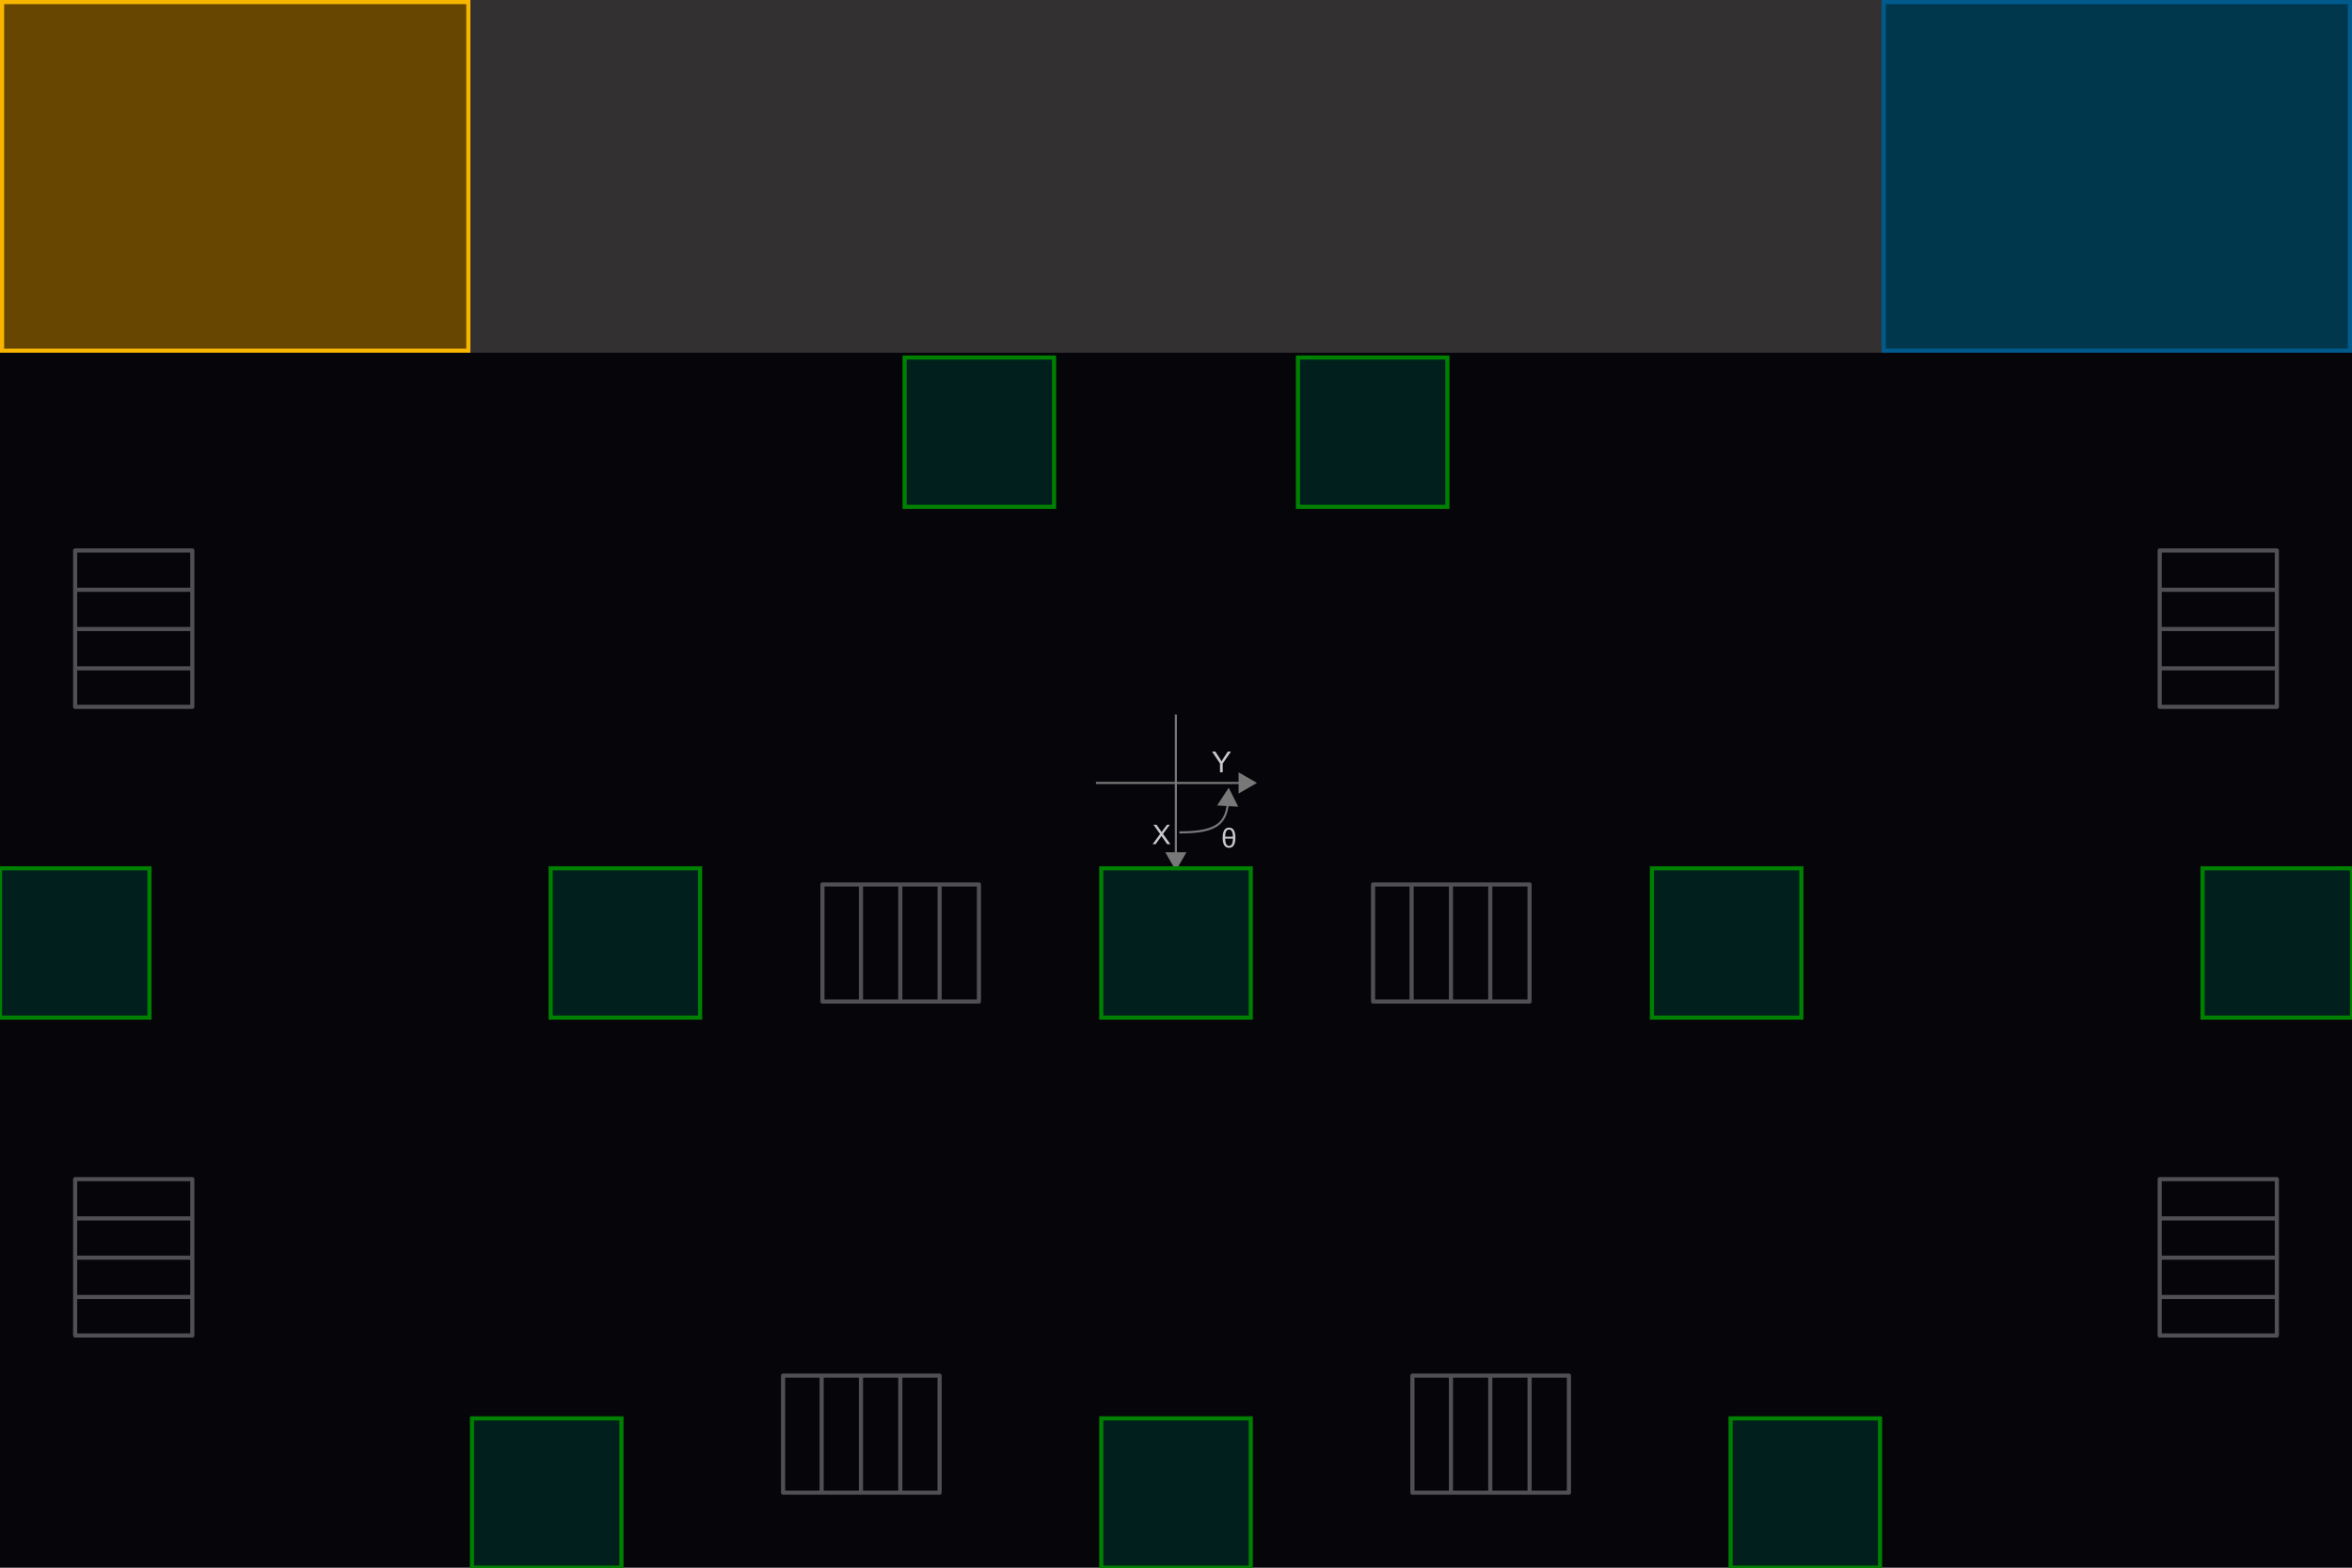
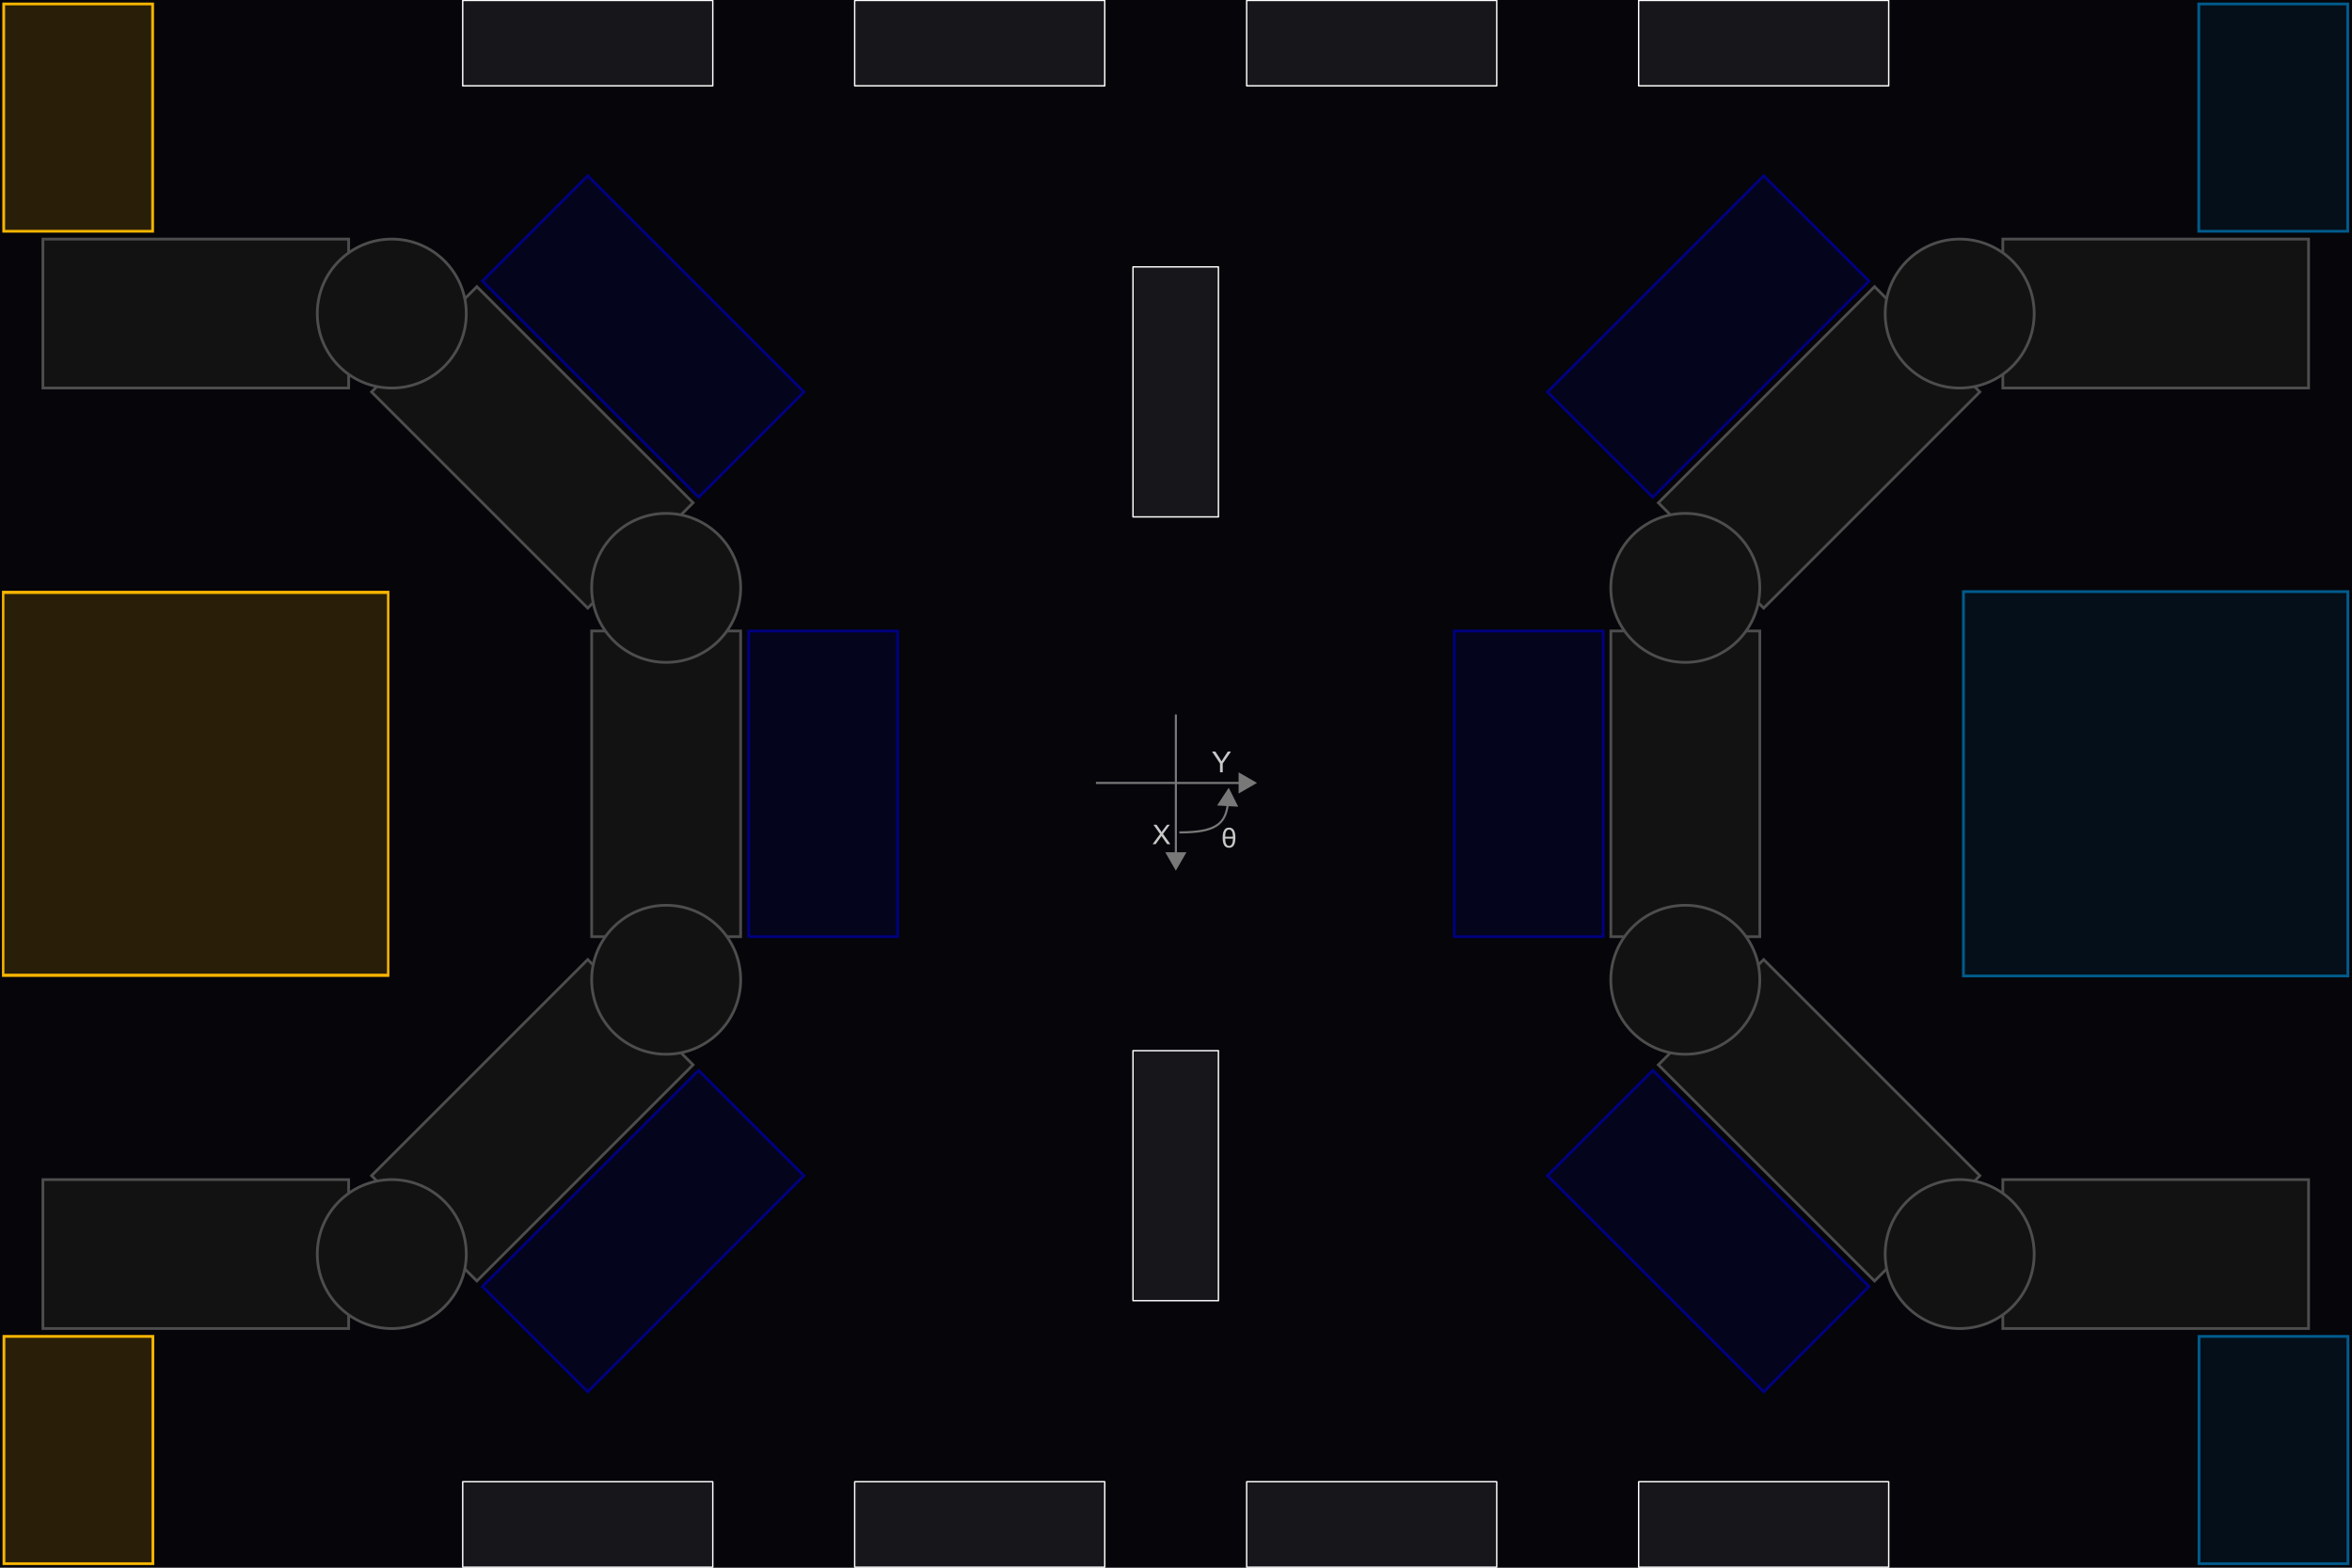
<svg xmlns="http://www.w3.org/2000/svg" version="1.1" id="svg8" x="0px" y="0px" viewBox="0 0 8503.9 5669.3" style="enable-background:new 0 0 8503.9 5669.3;" xml:space="preserve">
-   <style type="text/css">
+   <defs id="defs3" />
+   <style type="text/css" id="style1">
	.st0{fill:#05050A;}
	.st1{display:none;}
	.st2{display:inline;}
	.st3{fill:none;stroke:#005B8C;stroke-width:14.173;stroke-linecap:square;stroke-miterlimit:11.339;}
	.st4{fill:#005B8C;fill-opacity:0.3;stroke:#005B8C;stroke-width:14.173;stroke-linecap:square;stroke-miterlimit:11.339;}
	.st5{fill:none;stroke:#F7B500;stroke-width:14.173;stroke-linecap:square;stroke-miterlimit:11.339;}
	.st6{fill:#F7B500;fill-opacity:0.3;stroke:#F7B500;stroke-width:14.173;stroke-linecap:square;stroke-miterlimit:11.339;}
	.st7{fill:#F7B500;fill-opacity:0.3;stroke:#F7B500;stroke-width:13.925;stroke-linecap:square;stroke-miterlimit:11.339;}
	.st8{fill:#005B8C;fill-opacity:0.3;stroke:#005B8C;stroke-width:13.986;stroke-linecap:square;stroke-miterlimit:11.339;}
	.st9{fill:#005B8C;fill-opacity:0.3;stroke:#005B8C;stroke-width:13.925;stroke-linecap:square;stroke-miterlimit:11.339;}
	.st10{fill:#F7B500;fill-opacity:0.3;stroke:#F7B500;stroke-width:14.048;stroke-linecap:square;stroke-miterlimit:11.339;}
	.st11{fill:#005B8C;fill-opacity:0.3;stroke:#005B8C;stroke-width:14.048;stroke-linecap:square;stroke-miterlimit:11.339;}
	
		.st12{fill-rule:evenodd;clip-rule:evenodd;fill:#005B8C;fill-opacity:0.3;stroke:#005B8C;stroke-width:14.048;stroke-linecap:square;stroke-miterlimit:11.339;}
	.st13{fill:#C8C8C8;}
	.st14{fill:#787878;}
	.st15{fill:none;stroke:#787878;stroke-width:7.699;stroke-miterlimit:10.509;}
	.st16{opacity:0.5;}
	.st17{fill:none;stroke:#FFFFFF;stroke-width:15;stroke-linejoin:round;stroke-miterlimit:11.339;stroke-opacity:0.6;}
	.st18{fill:#001F1D;}
	.st19{fill:#001F1D;stroke:#008000;stroke-width:15;stroke-linecap:square;stroke-miterlimit:11.339;}
	.st20{opacity:0.5;fill:#B5B0A1;}
	.st21{fill:#664600;}
	.st22{fill:#F7B500;}
	.st23{fill:#00374C;}
	.st24{fill:#005B8C;}
</style>
-   <rect y="0" class="st0" width="8503.9" height="5669.3" />
-   <g id="g67" class="st1">
-     <g id="g55087" class="st2">
-       <rect id="rect67" x="5528.7" y="1.1" class="st3" width="2974.1" height="1273.3" />
-       <rect id="rect60" x="6806" y="2.8" class="st4" width="1269.9" height="1269.9" />
+   <rect y="0" class="st0" width="8503.9" height="5669.3" id="rect1" x="0" />
+   <g id="layer1-6" style="display:inline;stroke-width:10;stroke-dasharray:none" transform="matrix(2.834455,0,0,2.83436,-0.7869454,0.09591053)">
+     <g id="layer12-7" style="display:inline;opacity:1">
+       <path id="path2-2-91" style="display:inline;opacity:1;fill:#ffffff;stroke:#ffffff;stroke-width:1.764;stroke-linejoin:round;stroke-dasharray:none;stroke-opacity:1;fill-opacity:0.072" d="M 590.5,0.501 V 109.5 H 909.5 V 0.5 Z" />
+       <path id="path2-2-91-7" style="display:inline;fill:#ffffff;stroke:#ffffff;stroke-width:1.764;stroke-linejoin:round;stroke-dasharray:none;stroke-opacity:1;fill-opacity:0.072" d="M 1090.5,0.501 V 109.5 h 318.999 V 0.5 Z" />
+       <path id="path2-2-91-7-8" style="display:inline;fill:#ffffff;stroke:#ffffff;stroke-width:1.764;stroke-linejoin:round;stroke-dasharray:none;stroke-opacity:1;fill-opacity:0.072" d="M 1590.5,0.501 V 109.5 h 318.999 V 0.5 Z" />
+       <path id="path2-2-91-0" style="display:inline;opacity:1;fill:#ffffff;stroke:#ffffff;stroke-width:1.764;stroke-linejoin:round;stroke-dasharray:none;stroke-opacity:1;fill-opacity:0.072" d="m 590.5,1890.501 v 108.999 h 318.999 v -108.999 z" />
+       <path id="path2-2-91-0-6" style="display:inline;opacity:1;fill:#ffffff;stroke:#ffffff;stroke-width:1.764;stroke-linejoin:round;stroke-dasharray:none;stroke-opacity:1;fill-opacity:0.072" d="m 2090.5,1890.501 v 108.999 h 318.999 v -108.999 z" />
+       <path id="path2-2-91-0-6-0" style="display:inline;opacity:1;fill:#ffffff;stroke:#ffffff;stroke-width:1.764;stroke-linejoin:round;stroke-dasharray:none;stroke-opacity:1;fill-opacity:0.072" d="M 2090.5,0.501 V 109.5 h 318.999 V 0.5 Z" />
+       <path id="path2-2-91-0-6-0-7" style="display:inline;opacity:1;fill:#ffffff;stroke:#ffffff;stroke-width:1.764;stroke-linejoin:round;stroke-dasharray:none;stroke-opacity:1;fill-opacity:0.072" d="m 1554.499,340.5 h -108.999 v 318.999 h 108.999 z" />
+       <path id="path2-2-91-0-6-0-7-5" style="display:inline;opacity:1;fill:#ffffff;stroke:#ffffff;stroke-width:1.764;stroke-linejoin:round;stroke-dasharray:none;stroke-opacity:1;fill-opacity:0.072" d="m 1554.499,1340.5 h -108.999 v 319 h 108.999 z" />
+       <path id="path2-2-91-7-88" style="display:inline;fill:#ffffff;stroke:#ffffff;stroke-width:1.764;stroke-linejoin:round;stroke-dasharray:none;stroke-opacity:1;fill-opacity:0.072" d="m 1090.5,1890.501 v 108.999 h 319 v -108.999 z" />
+       <path id="path2-2-91-7-4" style="display:inline;fill:#ffffff;stroke:#ffffff;stroke-width:1.764;stroke-linejoin:round;stroke-dasharray:none;stroke-opacity:1;fill-opacity:0.072" d="m 1590.5,1890.501 v 108.999 h 318.999 v -108.999 z" />
    </g>
-     <g id="g21" transform="matrix(0.9978173,0,0,0.9982248,0.3108474,0.8763719)" class="st2">
-       <rect id="rect65" x="0.8" y="0.3" class="st5" width="2980.6" height="1275.6" />
-       <rect id="rect62" x="428.7" y="2" class="st6" width="1272.7" height="1272.2" />
+     <g id="layer11-5" style="display:inline;fill:#121212;fill-opacity:1;stroke-width:3.528;stroke-dasharray:none">
+       <rect style="display:inline;opacity:1;fill:#121212;stroke:#4d4d4d;stroke-width:3.528;stroke-linecap:square;stroke-linejoin:miter;stroke-dasharray:none;fill-opacity:1" id="rect4-3" width="390.014" height="190.014" x="55" y="305" />
+       <rect style="display:inline;fill:#121212;stroke:#4d4d4d;stroke-width:3.528;stroke-linecap:square;stroke-linejoin:miter;stroke-dasharray:none;fill-opacity:1" id="rect4-60" width="390.014" height="190.014" x="688.908" y="-171.741" transform="rotate(45)" />
+       <rect style="display:inline;fill:#121212;stroke:#4d4d4d;stroke-width:3.528;stroke-linecap:square;stroke-linejoin:miter;stroke-dasharray:none;fill-opacity:1" id="rect4-60-1" width="390.014" height="190.014" x="335.336" y="1395.986" transform="matrix(-0.7071068,0.7071068,0.7071068,0.7071068,0,0)" />
+       <rect style="display:inline;fill:#121212;stroke:#4d4d4d;stroke-width:3.528;stroke-linecap:square;stroke-linejoin:miter;stroke-dasharray:none;fill-opacity:1" id="rect4-6" width="390.014" height="190.014" x="55" y="1505" />
+       <rect style="display:inline;fill:#121212;stroke:#4d4d4d;stroke-width:3.528;stroke-linecap:square;stroke-linejoin:miter;stroke-dasharray:none;fill-opacity:1" id="rect4-60-1-5" width="390.014" height="190.014" x="2456.655" y="-725.334" transform="rotate(45)" />
+       <rect style="display:inline;fill:#121212;stroke:#4d4d4d;stroke-width:3.528;stroke-linecap:square;stroke-linejoin:miter;stroke-dasharray:none;fill-opacity:1" id="rect4-60-1-5-6" width="390.014" height="190.014" x="-1432.411" y="1949.578" transform="matrix(-0.7071068,0.7071068,0.7071068,0.7071068,0,0)" />
+       <rect style="display:inline;fill:#121212;stroke:#4d4d4d;stroke-width:3.528;stroke-linecap:square;stroke-linejoin:miter;stroke-dasharray:none;fill-opacity:1" id="rect4-9" width="390.014" height="190.014" x="805" y="-945.014" transform="rotate(90)" />
+       <rect style="display:inline;fill:#121212;stroke:#4d4d4d;stroke-width:3.528;stroke-linecap:square;stroke-linejoin:miter;stroke-dasharray:none;fill-opacity:1" id="rect4-2" width="390.014" height="190.014" x="-2945.07" y="305" transform="scale(-1,1)" />
+       <rect style="display:inline;fill:#121212;stroke:#4d4d4d;stroke-width:3.528;stroke-linecap:square;stroke-linejoin:miter;stroke-dasharray:none;fill-opacity:1" id="rect4-6-7" width="390.014" height="190.014" x="-2945.07" y="1505" transform="scale(-1,1)" />
+       <rect style="display:inline;fill:#121212;stroke:#4d4d4d;stroke-width:3.528;stroke-linecap:square;stroke-linejoin:miter;stroke-dasharray:none;fill-opacity:1" id="rect4-9-6" width="390.014" height="190.014" x="805" y="2055.056" transform="matrix(0,1,1,0,0,0)" />
+       <circle style="display:inline;opacity:1;fill:#121212;stroke:#4d4d4d;stroke-width:3.528;stroke-linecap:round;stroke-linejoin:round;stroke-dasharray:none;fill-opacity:1" id="path1" cx="500.035" cy="400.035" r="95.035" />
+       <ellipse style="display:inline;fill:#121212;stroke:#4d4d4d;stroke-width:3.528;stroke-linecap:round;stroke-linejoin:round;stroke-dasharray:none;fill-opacity:1" id="path1-4" cx="850.035" cy="750.035" rx="95.035" ry="95.035" />
+       <ellipse style="display:inline;fill:#121212;stroke:#4d4d4d;stroke-width:3.528;stroke-linecap:round;stroke-linejoin:round;stroke-dasharray:none;fill-opacity:1" id="path1-5" cx="500.035" cy="1600.035" rx="95.035" ry="95.035" />
+       <ellipse style="display:inline;fill:#121212;stroke:#4d4d4d;stroke-width:3.528;stroke-linecap:round;stroke-linejoin:round;stroke-dasharray:none;fill-opacity:1" id="path1-45" cx="850.035" cy="1250.035" rx="95.035" ry="95.035" />
+       <circle style="display:inline;fill:#121212;stroke:#4d4d4d;stroke-width:3.528;stroke-linecap:round;stroke-linejoin:round;stroke-dasharray:none;fill-opacity:1" id="path1-6" cx="-2500.034" cy="400.035" r="95.035" transform="scale(-1,1)" />
+       <ellipse style="display:inline;fill:#121212;stroke:#4d4d4d;stroke-width:3.528;stroke-linecap:round;stroke-linejoin:round;stroke-dasharray:none;fill-opacity:1" id="path1-4-8" cx="-2150.035" cy="750.035" rx="95.035" ry="95.035" transform="scale(-1,1)" />
+       <ellipse style="display:inline;fill:#121212;stroke:#4d4d4d;stroke-width:3.528;stroke-linecap:round;stroke-linejoin:round;stroke-dasharray:none;fill-opacity:1" id="path1-5-5" cx="-2500.035" cy="1600.035" rx="95.035" ry="95.035" transform="scale(-1,1)" />
+       <ellipse style="display:inline;fill:#121212;stroke:#4d4d4d;stroke-width:3.528;stroke-linecap:round;stroke-linejoin:round;stroke-dasharray:none;fill-opacity:1" id="path1-45-7" cx="-2150.035" cy="1250.035" rx="95.035" ry="95.035" transform="scale(-1,1)" />
    </g>
-     <g id="g35738" class="st2">
-       <rect id="rect35759" x="7235.3" y="5251.1" class="st7" width="1261.7" height="411.3" />
-       <rect id="rect35740" x="7" y="5251.1" class="st8" width="1261.6" height="411.2" />
-       <rect id="rect35743" x="5676.3" y="5251.1" class="st9" width="1261.7" height="411.3" />
-       <rect id="rect35746" x="1566" y="5251.1" class="st7" width="1261.7" height="411.3" />
-       <rect id="rect35637" x="7235.4" y="2558.2" class="st10" width="1261.5" height="1261.5" />
-       <rect id="rect35749" x="4400.7" y="4400.7" class="st11" width="1261.5" height="1261.5" />
-       <rect id="rect35752" x="2841.7" y="4400.7" class="st10" width="1261.5" height="1261.5" />
-       <rect id="rect35755" x="7" y="2558.2" class="st12" width="1261.5" height="1261.5" />
+     <g id="layer10-5" style="display:inline;stroke-width:10;stroke-dasharray:none" transform="translate(0.3066571,0.04666521)">
+       <rect style="display:inline;fill:#005b8c;stroke:#005b8c;stroke-width:3.528;stroke-linecap:square;stroke-linejoin:miter;stroke-dasharray:none;stroke-opacity:1;paint-order:markers stroke fill;fill-opacity:0.124" id="rect1-5-62-6-1" width="289.996" height="189.996" x="4.955" y="-2994.691" transform="rotate(90)" />
+       <rect style="display:inline;fill:#005b8c;stroke:#005b8c;stroke-width:3.528;stroke-linecap:square;stroke-linejoin:miter;stroke-dasharray:none;stroke-opacity:1;paint-order:markers stroke fill;fill-opacity:0.124" id="rect1-5-62-6-1-7" width="289.996" height="189.996" x="1705.002" y="-2994.998" transform="rotate(90)" />
+       <rect style="display:inline;fill:#f7b500;stroke:#f7b500;stroke-width:3.528;stroke-linecap:square;stroke-linejoin:miter;stroke-dasharray:none;stroke-opacity:1;paint-order:markers stroke fill;fill-opacity:0.151" id="rect1-5-62-7" width="289.996" height="189.996" x="4.955" y="-194.691" transform="rotate(90)" />
+       <rect style="display:inline;fill:#f7b500;stroke:#f7b500;stroke-width:3.528;stroke-linecap:square;stroke-linejoin:miter;stroke-dasharray:none;stroke-opacity:1;paint-order:markers stroke fill;fill-opacity:0.151" id="rect1-5-62-7-6" width="289.996" height="189.996" x="1705.002" y="-194.998" transform="rotate(90)" />
+       <rect style="display:inline;fill:#000080;stroke:#000080;stroke-width:3.528;stroke-linecap:square;stroke-linejoin:miter;stroke-dasharray:none;fill-opacity:0.17" id="rect4-9-6-8" width="390.014" height="190.014" x="805" y="1855" transform="matrix(0,1,1,0,0,0)" />
+       <rect style="display:inline;fill:#000080;stroke:#000080;stroke-width:3.528;stroke-linecap:square;stroke-linejoin:miter;stroke-dasharray:none;fill-opacity:0.17" id="rect4-9-6-8-5" width="390.014" height="190.014" x="-1432.229" y="1749.318" transform="matrix(-0.7071068,0.7071068,0.7071068,0.7071068,0,0)" />
+       <rect style="display:inline;fill:#000080;stroke:#000080;stroke-width:3.528;stroke-linecap:square;stroke-linejoin:miter;stroke-dasharray:none;fill-opacity:0.17" id="rect4-9-6-8-5-2" width="390.014" height="190.014" x="335.522" y="1595.751" transform="matrix(-0.7071068,0.7071068,0.7071068,0.7071068,0,0)" />
+       <rect style="display:inline;fill:#000080;stroke:#000080;stroke-width:3.528;stroke-linecap:square;stroke-linejoin:miter;stroke-dasharray:none;fill-opacity:0.17" id="rect4-9-6-8-5-5" width="390.014" height="190.014" x="688.658" y="-371.572" transform="rotate(45)" />
+       <rect style="display:inline;fill:#000080;stroke:#000080;stroke-width:3.528;stroke-linecap:square;stroke-linejoin:miter;stroke-dasharray:none;fill-opacity:0.17" id="rect4-9-6-8-5-54" width="390.014" height="190.014" x="2456.401" y="-525.136" transform="rotate(45)" />
+       <rect style="display:inline;fill:#000080;stroke:#000080;stroke-width:3.528;stroke-linecap:square;stroke-linejoin:miter;stroke-dasharray:none;fill-opacity:0.17" id="rect4-9-6-8-7" width="390.014" height="190.014" x="805" y="955" transform="matrix(0,1,1,0,0,0)" />
+     </g>
+     <g id="layer7-6" style="display:inline;stroke-width:10.402;stroke-dasharray:none" transform="matrix(0.832381,0,0,1.11038,-803.422,705.8056)">
+       <rect style="display:inline;fill:#f7b500;stroke:#f7b500;stroke-width:3.67;stroke-linecap:square;stroke-linejoin:miter;stroke-dasharray:none;stroke-opacity:1;paint-order:markers stroke fill;fill-opacity:0.151" id="rect64-2" width="590" height="440" x="970.41" y="45.002" />
+     </g>
+     <g id="layer9-9" style="display:inline;opacity:1">
+       <rect style="display:inline;opacity:1;fill:#005b8c;stroke:#005b8c;stroke-width:3.528;stroke-linecap:square;stroke-linejoin:miter;stroke-dasharray:none;stroke-opacity:1;paint-order:markers stroke fill;fill-opacity:0.124" id="rect5-1" width="490.376" height="490.376" x="2504.812" y="754.812" />
    </g>
  </g>
  <g id="Coords">
    <g id="g72" transform="matrix(1.460072,0,0,1.460072,-1766.327,-851.685)">
      <path id="path72" class="st13" d="M4063.9,2674.2l18.6-25.1l-16.4-23.1h7.6l8.7,12.4c1.8,2.6,3.1,4.5,3.8,5.9    c1.2-1.9,2.5-3.7,3.8-5.5l9.7-12.8h6.9l-16.9,22.7l18.3,25.5h-7.9L4088,2657c-0.7-1-1.4-2.1-2.1-3.2c-1.1,1.8-1.8,3-2.3,3.6    l-12.1,16.8L4063.9,2674.2z" />
    </g>
    <g id="g73" transform="matrix(1.559246,0,0,1.559246,-2409.681,-1607.889)">
      <path id="path73" class="st13" d="M4374.4,2822.4V2802l-18.6-27.8h7.7l9.5,14.5c1.8,2.7,3.4,5.4,4.9,8.2c1.4-2.5,3.2-5.4,5.3-8.5    l9.3-14.2h7.4l-19.2,27.8v20.4H4374.4z" />
    </g>
    <rect id="rect73" x="4247.6" y="2831.2" class="st14" width="7.7" height="291" />
    <rect id="rect74" x="3962.5" y="2827.5" class="st14" width="288.9" height="7.7" />
    <path id="path74" class="st14" d="M4489.6,2835.2h-238.1c-2.1,0-3.8-1.7-3.8-3.8v-244.6c0-2.1,1.7-3.8,3.8-3.8   c2.1,0,3.8,1.7,3.8,3.8v240.7h234.3c2.1,0,3.8,1.7,3.8,3.8C4493.4,2833.5,4491.7,2835.2,4489.6,2835.2z" />
    <polygon id="polygon74" class="st14" points="4289.8,3082.1 4251.4,3148.6 4213.1,3082.1  " />
    <polygon id="polygon75" class="st14" points="4478.3,2869.7 4544.8,2831.3 4478.3,2792.9  " />
-     <path id="path75" class="st14" d="M4443.8,2904.4c-5,43-18.3,68.5-44.5,85.1c-26.8,17-68.3,24.6-134.5,24.6h-0.8v-7.7h0.8   c135.6,0,163.3-33.2,171.4-102.9L4443.8,2904.4z" />
+     <path id="path75" class="st14" d="M4443.8,2904.4c-5,43-18.3,68.5-44.5,85.1c-26.8,17-68.3,24.6-134.5,24.6h-0.8v-7.7h0.8   c135.6,0,163.3-33.2,171.4-102.9L4443.8,2904.4z" style="stroke-width:1;stroke-dasharray:none" />
    <polygon id="polygon76" class="st14" points="4477.1,2917.3 4442.6,2848.7 4400.4,2912.9  " />
    <path id="path76" class="st15" d="M4429.5,2750" />
    <path id="path77" class="st15" d="M4250.5,2638.8" />
    <g id="g78" transform="matrix(1.465195,0,0,1.465195,-2361.104,-862.726)">
      <path id="path78" class="st13" d="M4628.6,2656.4c0-16.6,5.2-24.9,15.7-24.9s15.7,8.3,15.7,24.9c0,16.6-5.2,24.9-15.7,24.9    S4628.6,2673,4628.6,2656.4z M4634.7,2654h19.2c-0.2-6.9-1.2-11.5-3-14c-1.5-2.3-4-3.7-6.7-3.7    C4638.1,2636.4,4634.9,2642.2,4634.7,2654z M4654,2658.8h-19.2c0.2,11.8,3.5,17.7,9.6,17.7S4653.7,2670.6,4654,2658.8z" />
    </g>
  </g>
-   <g id="layer1">
-     <g id="layer12" class="st16">
-       <path id="path2-2" class="st17" d="M270.2,2132.7h426.6 M270.2,2416.9h426.6 M270.2,2274.8h426.6 M271.7,2556.1v-565.4h423.6    v565.4H271.7z" />
-       <path id="path2-2-8" class="st17" d="M270.2,4406.1h426.6 M270.2,4690.3h426.6 M270.2,4548.2h426.6 M271.7,4829.5v-565.4h423.6    v565.4H271.7z" />
-       <path id="path2-2-81" class="st17" d="M7807.1,4406.1h426.6 M7807.1,4690.3h426.6 M7807.1,4548.2h426.6 M7808.6,4829.5v-565.4    h423.6v565.4H7808.6z" />
-       <path id="path2-2-0" class="st17" d="M7807.1,2132.7h426.6 M7807.1,2416.9h426.6 M7807.1,2274.8h426.6 M7808.6,2556.1v-565.4    h423.6v565.4H7808.6z" />
-       <path id="path2-2-4" class="st17" d="M5388.2,3197v426.3 M5103.8,3197v426.3 M5246,3197v426.3 M4964.5,3198.5h565.8v423.3h-565.8    V3198.5z" />
-       <path id="path2-2-40" class="st17" d="M3397.3,3197v426.3 M3112.9,3197v426.3 M3255.1,3197v426.3 M2973.6,3198.5h565.8v423.3    h-565.8V3198.5z" />
-       <path id="path2-2-86" class="st17" d="M5530.4,4973.1v426.3 M5246,4973.1v426.3 M5388.2,4973.1v426.3 M5106.7,4974.6h565.8v423.3    h-565.8V4974.6z" />
-       <path id="path2-2-6" class="st17" d="M3255.1,4973.1v426.3 M2970.7,4973.1v426.3 M3112.9,4973.1v426.3 M2831.4,4974.6h565.8v423.3    h-565.8L2831.4,4974.6z" />
-     </g>
-     <g id="layer11">
-       <g id="g64">
-         <rect id="rect20" x="3981.8" y="5129.4" class="st18" width="540.4" height="539.9">
- 			</rect>
-         <rect id="rect23" x="1706.5" y="5129.4" class="st18" width="540.4" height="539.9">
- 			</rect>
-         <rect id="rect24" x="6257.1" y="5129.4" class="st18" width="540.4" height="539.9">
- 			</rect>
-         <rect id="rect83" x="3981.8" y="5129.4" class="st19" width="540.4" height="539.9">
- 			</rect>
-         <rect id="rect85" x="1706.5" y="5129.4" class="st19" width="540.4" height="539.9">
- 			</rect>
-         <rect id="rect87" x="6257.1" y="5129.4" class="st19" width="540.4" height="539.9">
- 			</rect>
-       </g>
-       <g id="g66">
-         <rect id="rect11" y="3140.1" class="st18" width="540.4" height="539.9">
- 			</rect>
-         <rect id="rect13" x="3981.8" y="3140.1" class="st18" width="540.4" height="539.9">
- 			</rect>
-         <rect id="rect14" x="1990.9" y="3140.1" class="st18" width="540.4" height="539.9">
- 			</rect>
-         <rect id="rect15" x="7963.6" y="3140.1" class="st18" width="540.4" height="539.9">
- 			</rect>
-         <rect id="rect16" x="5972.7" y="3140.1" class="st18" width="540.4" height="539.9">
- 			</rect>
-         <rect id="rect78" y="3140.1" class="st19" width="540.4" height="539.9">
- 			</rect>
-         <rect id="rect79" x="3981.8" y="3140.1" class="st19" width="540.4" height="539.9">
- 			</rect>
-         <rect id="rect82" x="1990.9" y="3140.1" class="st19" width="540.4" height="539.9">
- 			</rect>
-         <rect id="rect84" x="7963.6" y="3140.1" class="st19" width="540.4" height="539.9">
- 			</rect>
-         <rect id="rect86" x="5972.7" y="3140.1" class="st19" width="540.4" height="539.9">
- 			</rect>
-       </g>
-       <g id="g65">
-         <path id="rect4" class="st18" d="M3811.1,1832.9h-540.4V1293h540.4V1832.9z" />
-         <path id="rect9" class="st18" d="M5233.2,1832.9h-540.4V1293h540.4V1832.9z" />
-         <rect id="rect80" x="3270.7" y="1293" class="st19" width="540.4" height="539.9">
- 			</rect>
-         <rect id="rect81" x="4692.8" y="1293" class="st19" width="540.4" height="539.9">
- 			</rect>
-       </g>
-     </g>
-     <g id="layer10" class="st16">
-       <rect id="rect12166" x="1700.8" class="st20" width="5102.4" height="1275.6">
- 		</rect>
-     </g>
-     <g id="layer7" transform="translate(-965.4063,-40)">
-       <g id="rect64">
-         <rect x="972.9" y="47.5" class="st21" width="1685.8" height="1260.6" />
-         <path class="st22" d="M2651.2,55v1245.6H980.4V55H2651.2 M2666.2,40H965.4v1275.6h1700.8V40L2666.2,40z" />
-       </g>
-     </g>
-     <g id="layer9">
-       <g id="rect5">
-         <rect x="6810.6" y="7.5" class="st23" width="1685.8" height="1260.6" />
-         <path class="st24" d="M8488.9,15v1245.6H6818.1V15H8488.9 M8503.9,0H6803.1v1275.6h1700.8V0L8503.9,0z" />
-       </g>
-     </g>
-   </g>
</svg>
